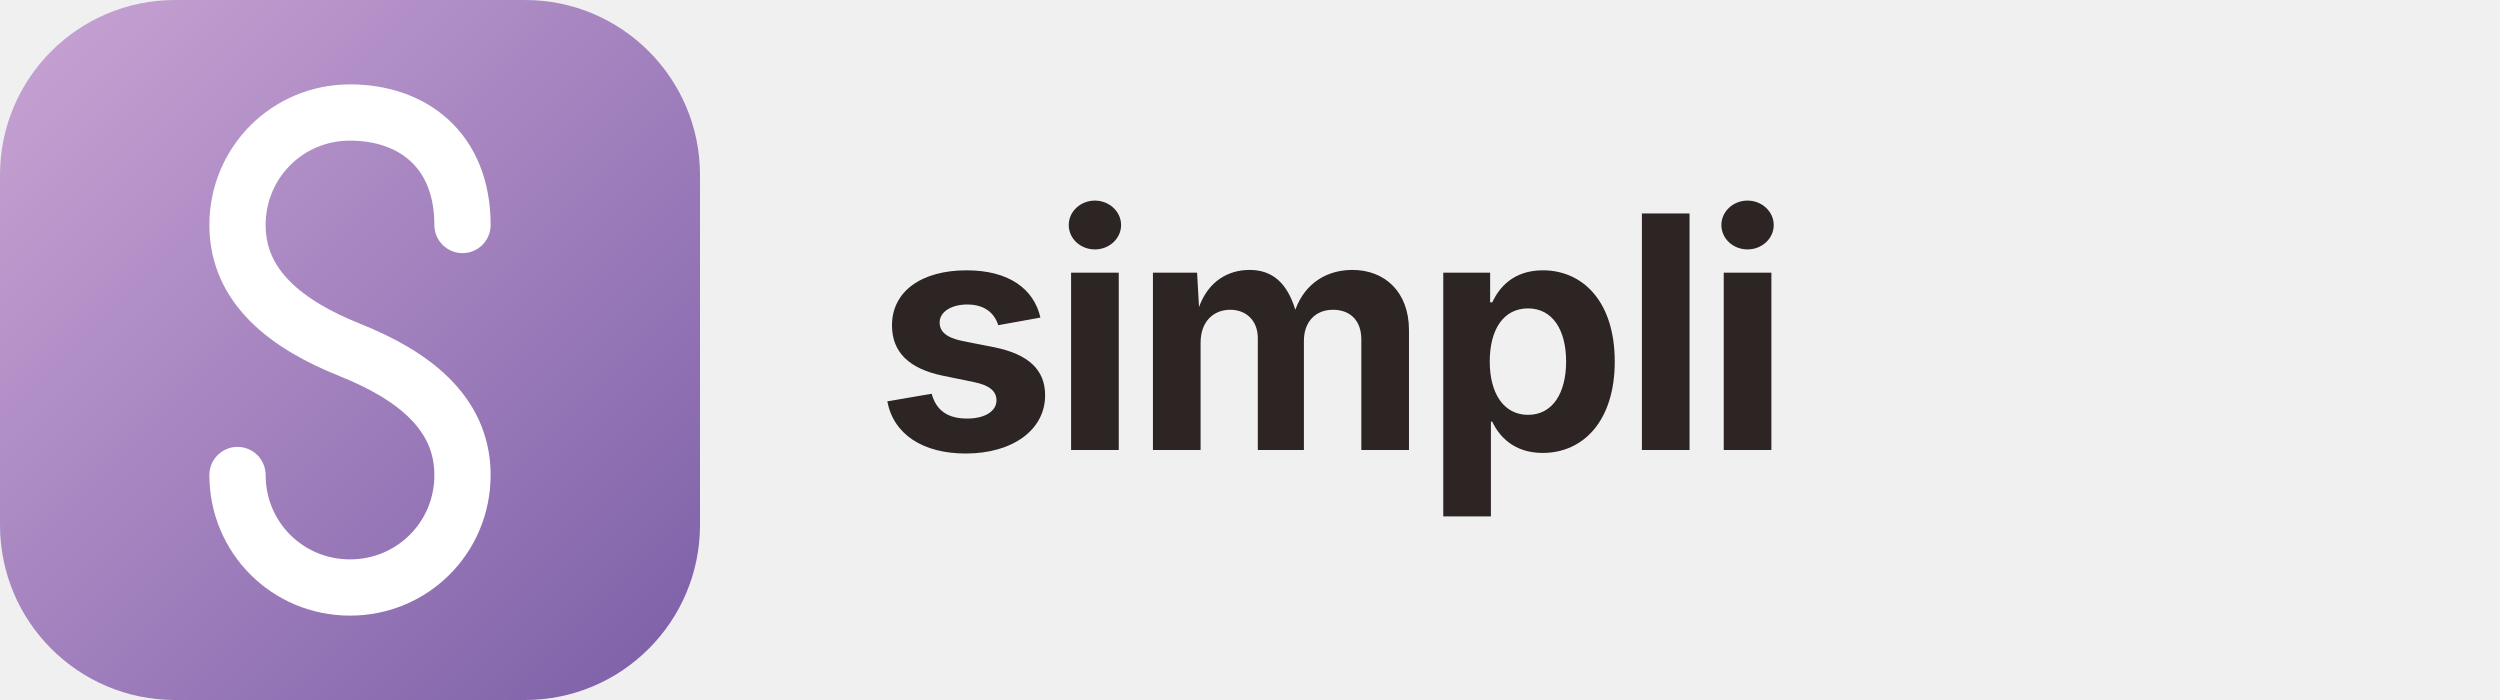
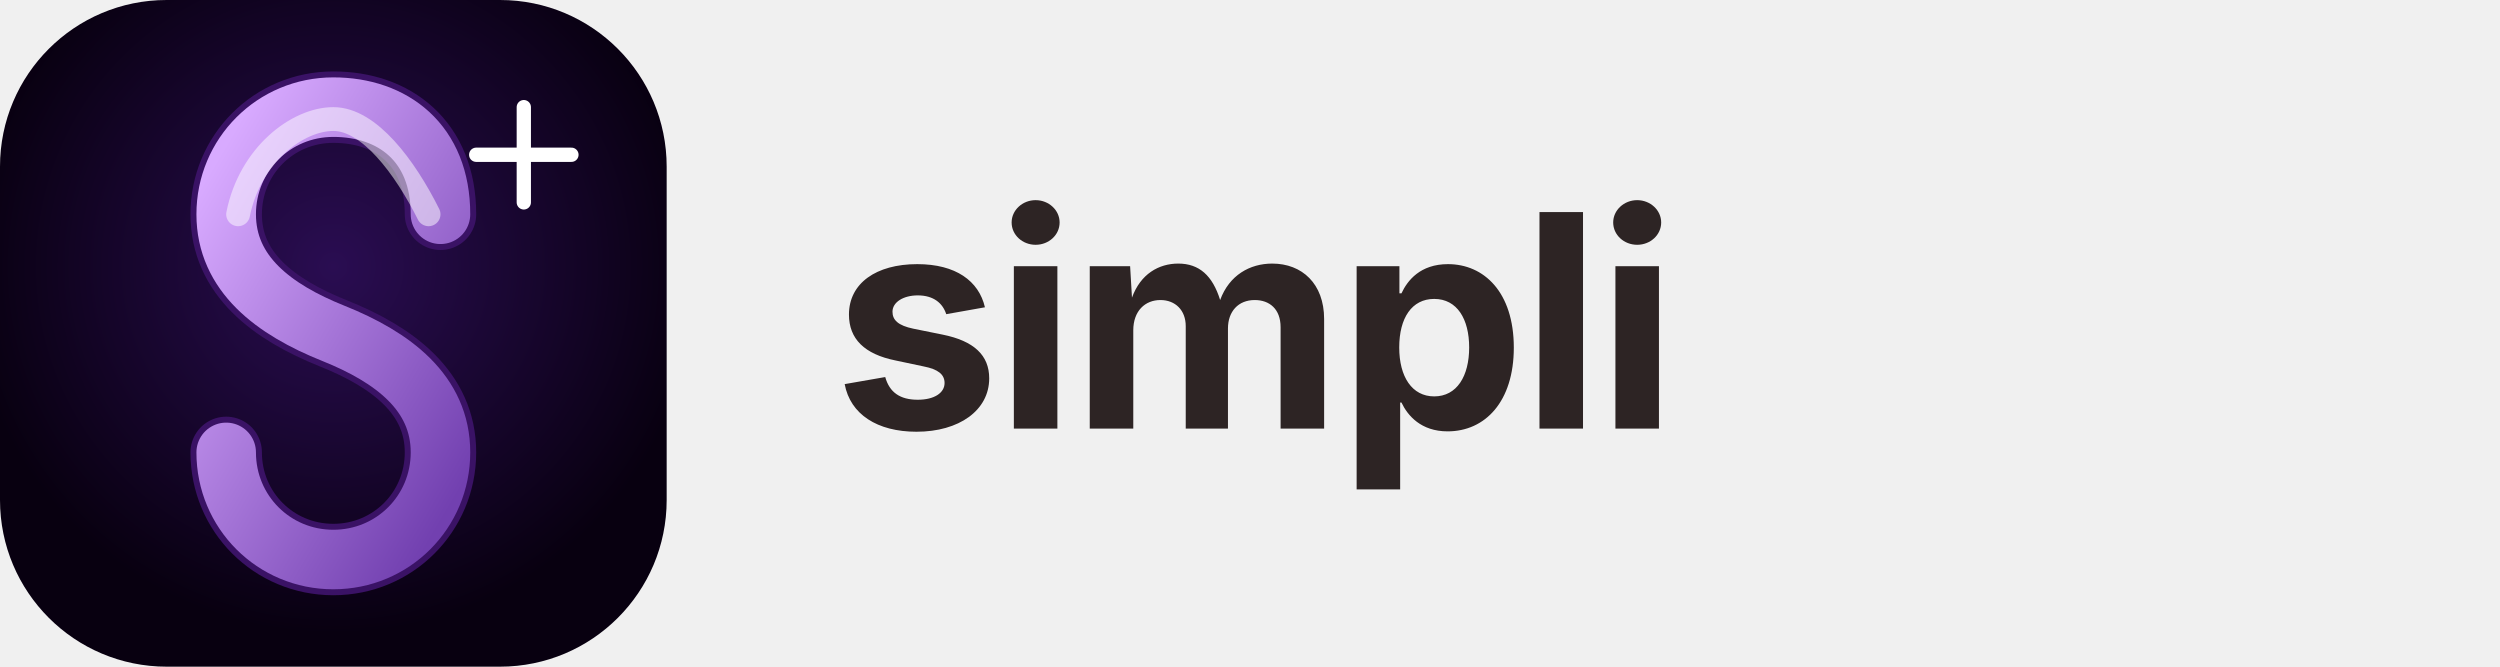
- <svg xmlns="http://www.w3.org/2000/svg" viewBox="0 0 200 56" fill="none">
-   <rect width="56" height="56" rx="14" fill="url(#lg)" />
+ <svg xmlns="http://www.w3.org/2000/svg" viewBox="0 0 210 56" fill="none">
  <defs>
-     <linearGradient id="lg" x1="0%" y1="0%" x2="100%" y2="100%">
-       <stop offset="0%" stop-color="#C9A4D4" />
-       <stop offset="100%" stop-color="#7B5EA7" />
+     <radialGradient id="bg" cx="50%" cy="40%" r="55%">
+       <stop offset="0%" stop-color="#2A0D52" />
+       <stop offset="100%" stop-color="#080010" />
+     </radialGradient>
+     <linearGradient id="sb" x1="10%" y1="0%" x2="90%" y2="100%">
+       <stop offset="0%" stop-color="#D8AAFF" />
+       <stop offset="100%" stop-color="#7240B0" />
    </linearGradient>
  </defs>
-   <path d="M37,18 C37,12 33,9 28,9 C23,9 19,13 19,18 C19,23 23,26 28,28 C33,30 37,33 37,38 C37,43 33,47 28,47 C23,47 19,43 19,38" stroke="white" stroke-width="4.5" stroke-linecap="round" />
-   <text x="70" y="36" font-family="Inter,-apple-system,BlinkMacSystemFont,sans-serif" font-size="26" font-weight="700" fill="#2D2424" letter-spacing="-0.5">simpli</text>
+   <rect width="56" height="56" rx="14" fill="url(#bg)" />
+   <path d="M37,18 C37,12 33,9 28,9 C23,9 19,13 19,18 C19,23 23,26 28,28 C33,30 37,33 37,38 C37,43 33,47 28,47 C23,47 19,43 19,38" stroke="#3A1265" stroke-width="6" stroke-linecap="round" />
+   <path d="M37,18 C37,12 33,9 28,9 C23,9 19,13 19,18 C19,23 23,26 28,28 C33,30 37,33 37,38 C37,43 33,47 28,47 C23,47 19,43 19,38" stroke="url(#sb)" stroke-width="5" stroke-linecap="round" />
+   <path d="M36,18 C34,14 31,10 28,10 C25,10 21,13 20,18" stroke="rgba(255,255,255,0.5)" stroke-width="2" stroke-linecap="round" />
+   <g transform="translate(44,13)">
+     <line x1="0" y1="-4" x2="0" y2="4" stroke="white" stroke-width="1.2" stroke-linecap="round" />
+     <line x1="-4" y1="0" x2="4" y2="0" stroke="white" stroke-width="1.2" stroke-linecap="round" />
+   </g>
+   <text x="70" y="36" font-family="Inter,-apple-system,BlinkMacSystemFont,sans-serif" font-size="25" font-weight="700" fill="#2D2424" letter-spacing="-0.4">simpli</text>
</svg>
